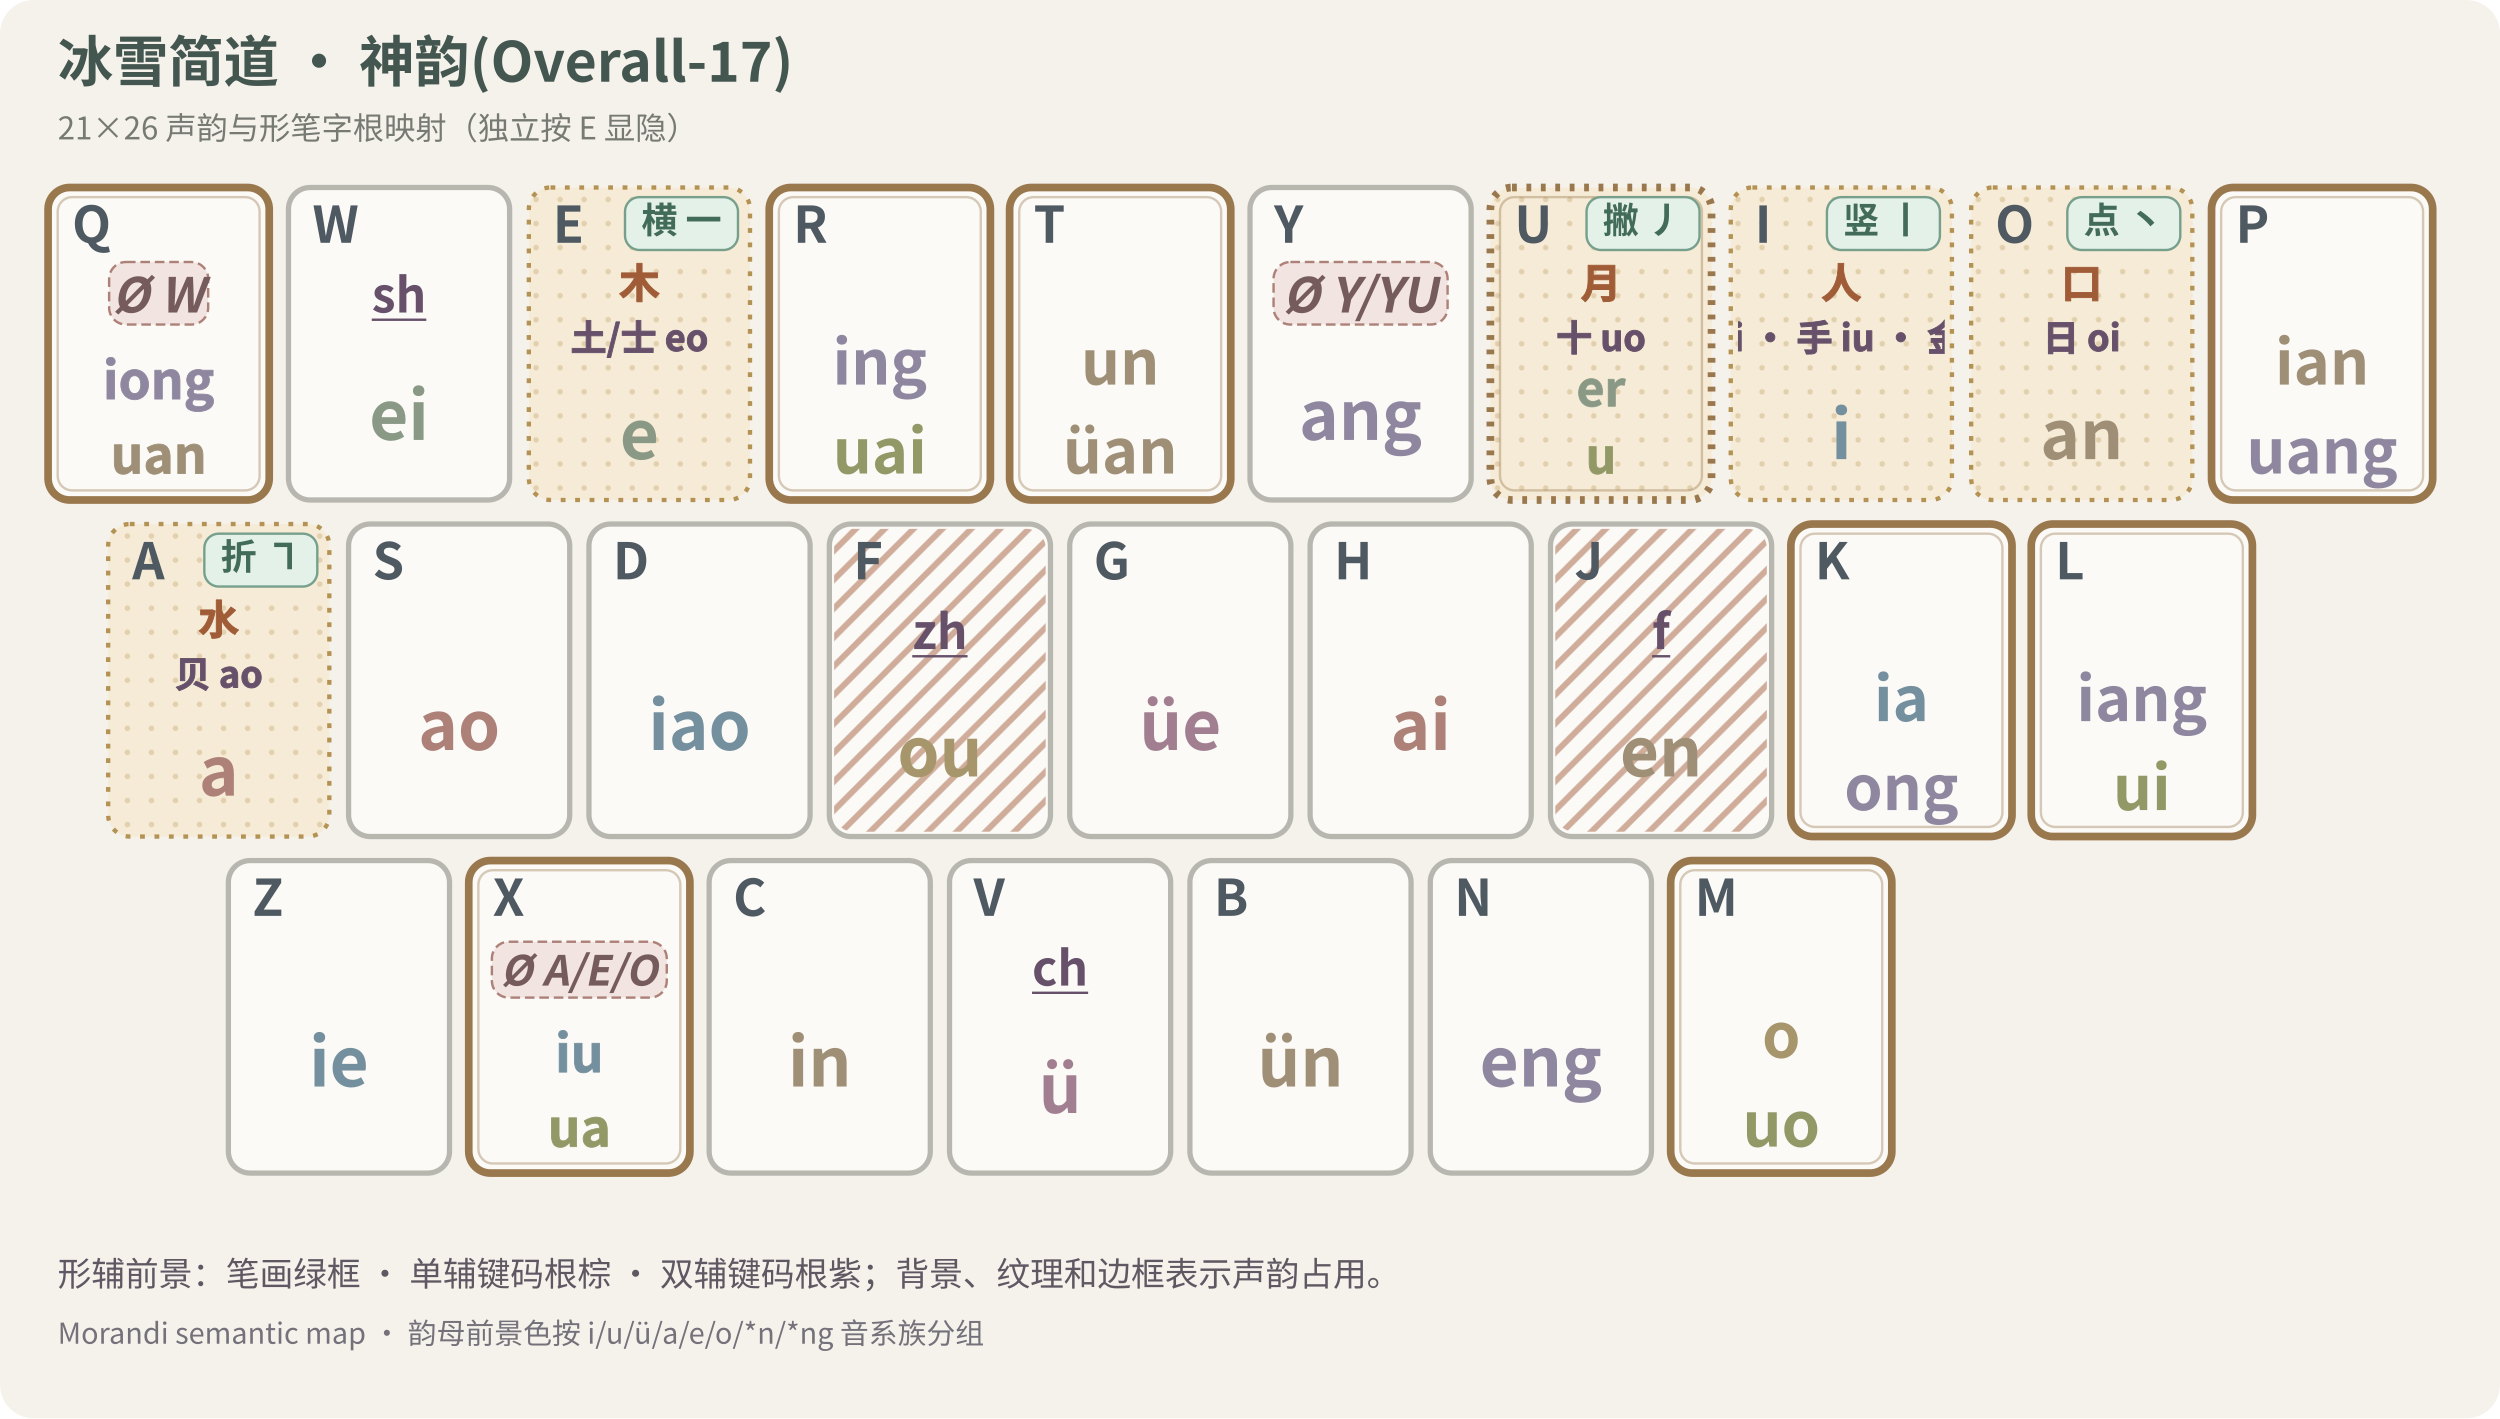
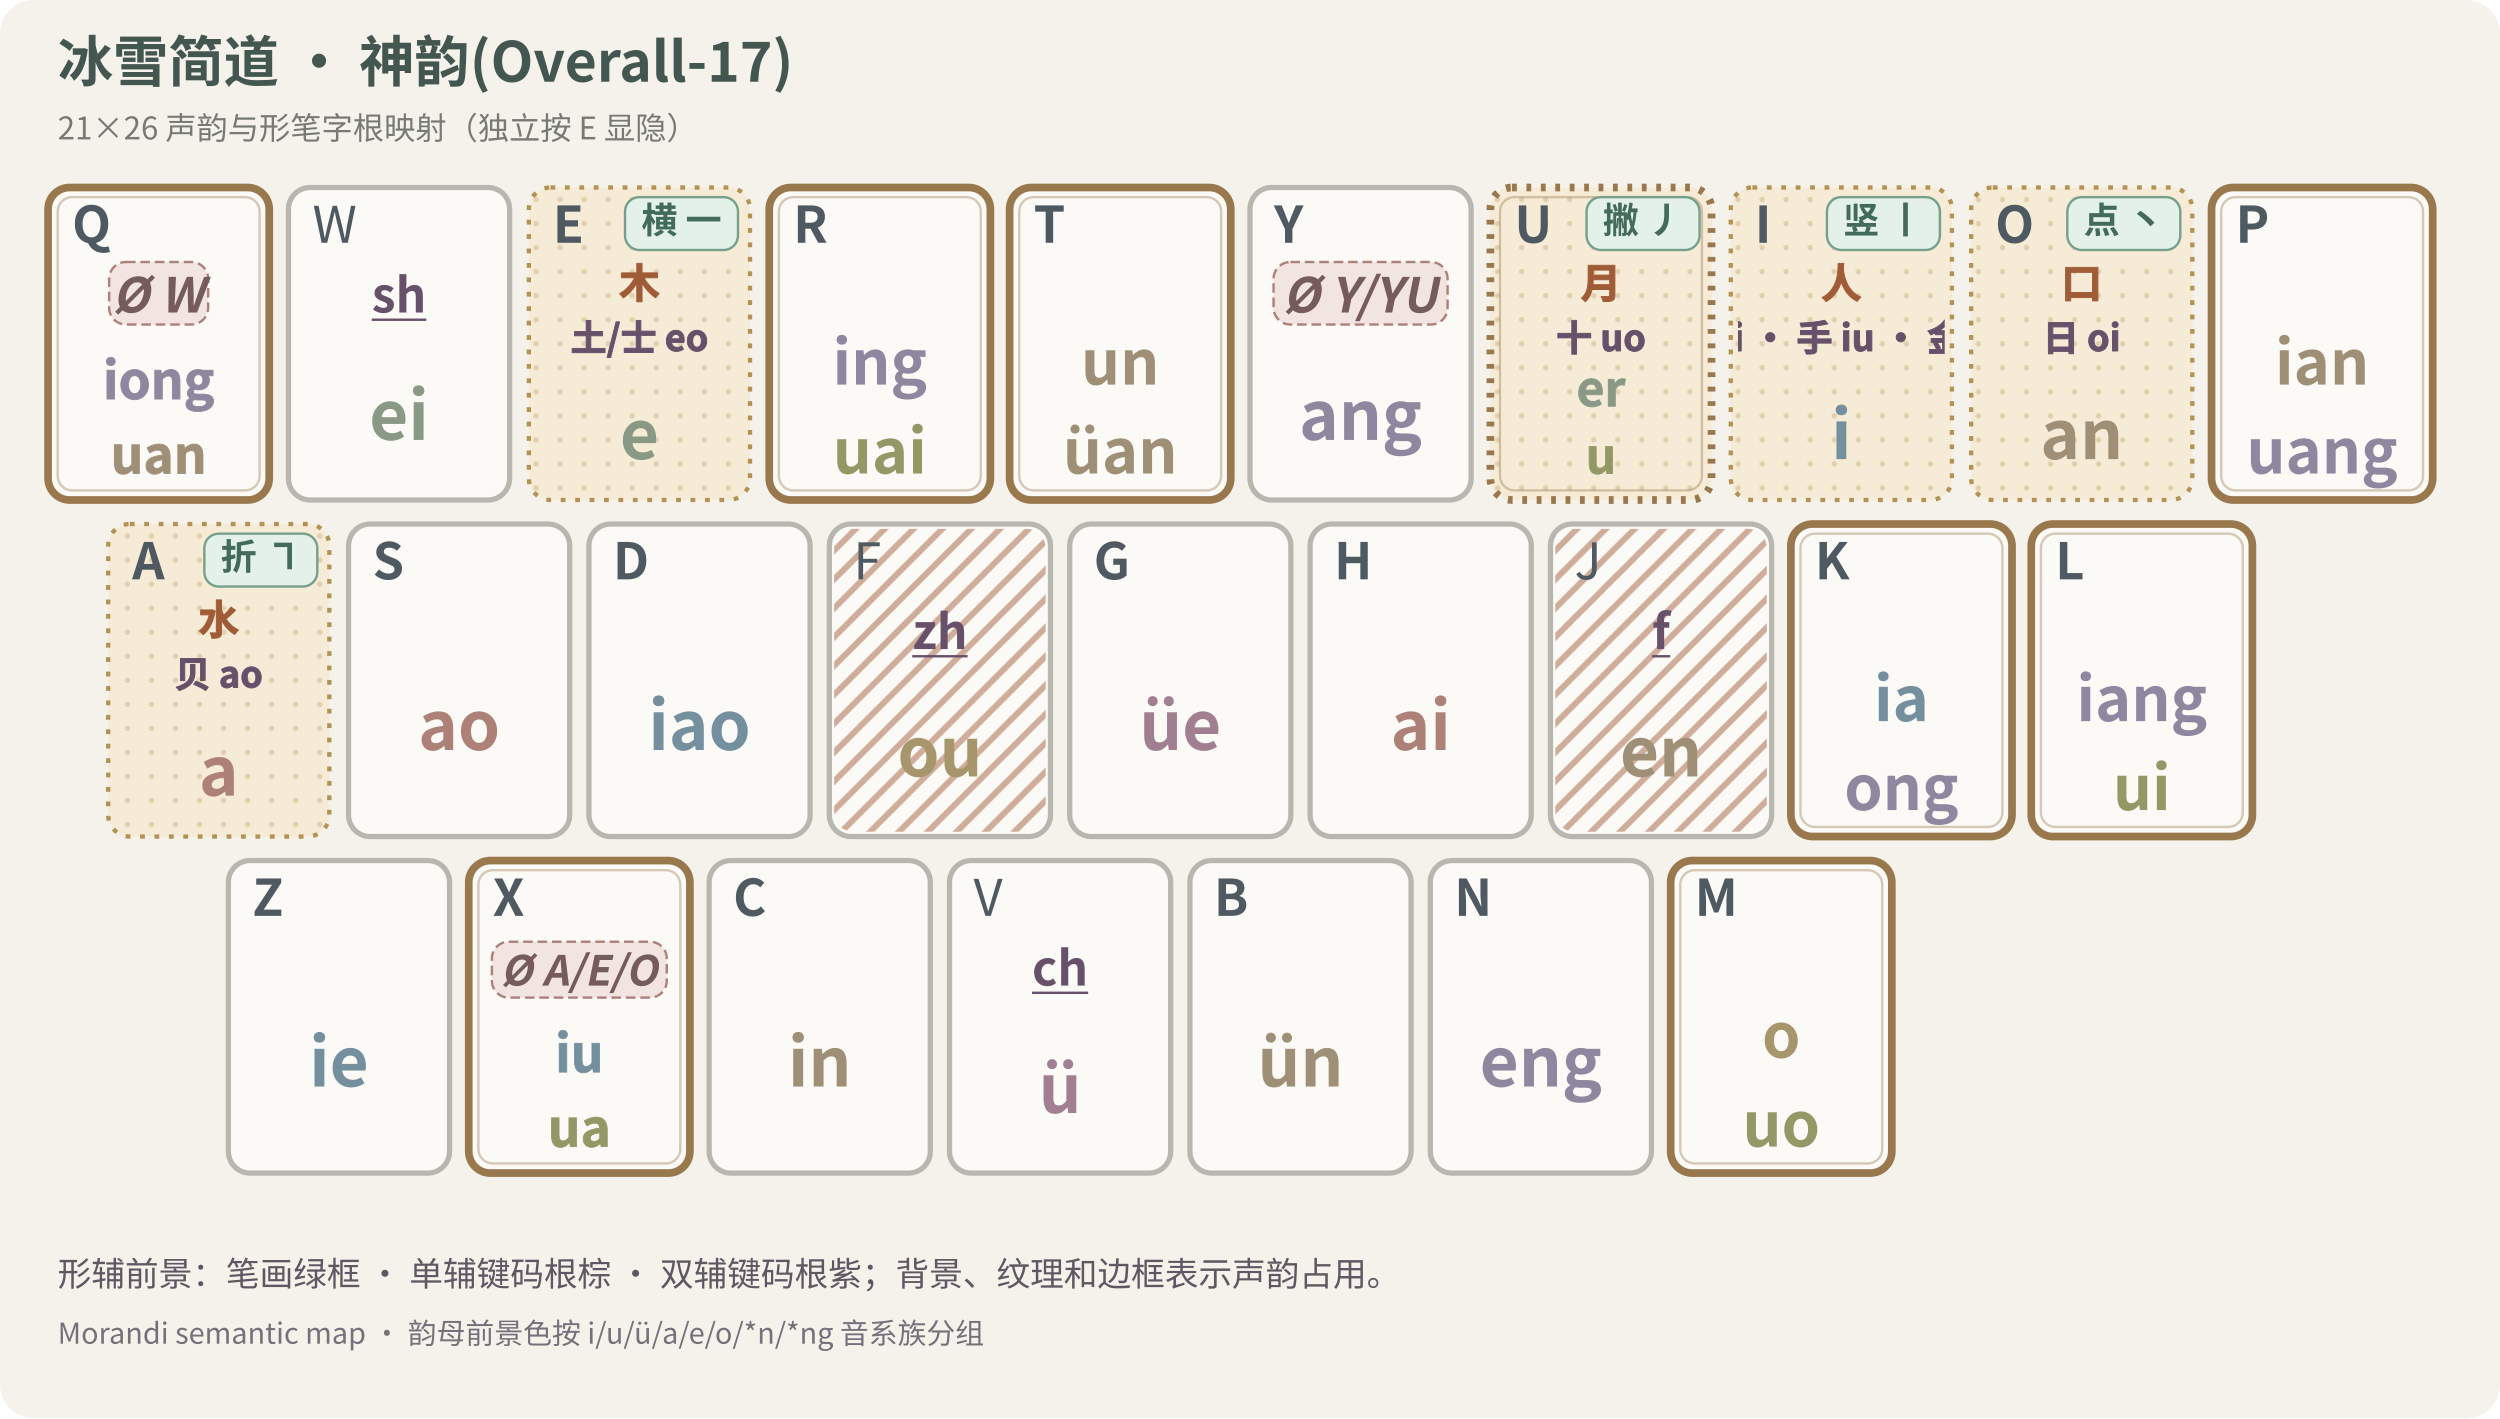
<svg xmlns="http://www.w3.org/2000/svg" class="keysvg nf4-keysvg" viewBox="0 0 1040 590" role="img" aria-labelledby="title desc">
  <defs>
    <pattern id="nf4-both" width="12" height="12" patternUnits="userSpaceOnUse">
      <rect width="12" height="12" fill="#fbfaf7" />
    </pattern>
    <pattern id="nf4-ionly" width="9" height="9" patternUnits="userSpaceOnUse">
      <rect width="9" height="9" fill="#e3eef4" />
      <path d="M2 0V9M7 0V9" stroke="#7399ad" stroke-opacity=".18" />
    </pattern>
    <pattern id="nf4-ronly" width="10" height="10" patternUnits="userSpaceOnUse">
      <rect width="10" height="10" fill="#f6ebd6" />
      <circle cx="3" cy="3" r="1.15" fill="#b39253" fill-opacity=".3" />
    </pattern>
    <pattern id="nf4-none" width="10" height="10" patternUnits="userSpaceOnUse">
      <rect width="10" height="10" fill="#eeece8" />
      <path d="M0 10L10 0" stroke="#aaa6a4" stroke-opacity=".14" />
    </pattern>
    <pattern id="nf4-multi" width="9" height="9" patternUnits="userSpaceOnUse">
      <rect width="9" height="9" fill="#f8efe2" />
      <path d="M-2 2L2-2M0 9L9 0M7 11L11 7" stroke="#9a784e" stroke-width="1.6" stroke-opacity=".27" />
    </pattern>
    <pattern id="nf4-anchor" width="12" height="12" patternUnits="userSpaceOnUse">
      <path d="M-3 3L3-3M0 12L12 0M9 15L15 9" stroke="#a05b37" stroke-width="2.5" stroke-opacity=".48" />
    </pattern>
  </defs>
  <rect width="1040" height="590" rx="14" fill="#f5f2ec" />
  <text x="24" y="34" font-family="Microsoft YaHei UI, Noto Sans CJK SC, sans-serif" font-size="23" fill="#445650" text-anchor="start" font-weight="760">冰雪简道 · 神韵(Overall-17)</text>
  <text x="24" y="58" font-family="Microsoft YaHei UI, Noto Sans CJK SC, sans-serif" font-size="13" fill="#767a73" text-anchor="start" font-weight="500">21×26 声韵与形笔字根映射（独立按 E 显隐）</text>
  <g data-key="Q" data-role="sound" data-multi="true">
    <clipPath id="snow_shenyun_shape-clip-0-0">
      <rect x="23" y="81" width="86" height="124" rx="7" />
    </clipPath>
    <rect x="20" y="78" width="92" height="130" rx="9" fill="#fbfaf7" stroke="#9a784e" stroke-width="3.2" />
    <rect x="24" y="82" width="84" height="122" rx="6" fill="none" stroke="#9a784e" stroke-opacity=".38" />
    <g clip-path="url(#snow_shenyun_shape-clip-0-0)">
      <text x="30" y="101" font-family="Microsoft YaHei UI, Noto Sans CJK SC, sans-serif" font-size="21" fill="#4f5962" text-anchor="start" font-weight="800" data-key-label="true">Q</text>
      <rect x="45.4" y="109" width="41.2" height="26" rx="7" fill="#f1e4e1" stroke="#ad8178" stroke-dasharray="4 2" />
      <text x="66" y="130" text-anchor="middle" font-family="Microsoft YaHei UI, Noto Sans CJK SC, sans-serif" font-size="20" font-weight="700" font-style="italic" fill="#765b5c">Ø W</text>
      <text x="66" y="166" font-family="Microsoft YaHei UI, Noto Sans CJK SC, sans-serif" font-size="21.39" fill="#8f879f" text-anchor="middle" font-weight="800" data-final="iong" paint-order="stroke" stroke="#8f879f" stroke-width="0.35" stroke-linejoin="round">iong</text>
      <text x="66" y="197" font-family="Microsoft YaHei UI, Noto Sans CJK SC, sans-serif" font-size="21.39" fill="#9f8f76" text-anchor="middle" font-weight="800" data-final="uan" paint-order="stroke" stroke="#9f8f76" stroke-width="0.35" stroke-linejoin="round">uan</text>
    </g>
  </g>
  <g data-key="W" data-role="sound">
    <clipPath id="snow_shenyun_shape-clip-0-1">
      <rect x="123" y="81" width="86" height="124" rx="7" />
    </clipPath>
    <rect x="120" y="78" width="92" height="130" rx="9" fill="#fbfaf7" stroke="#b8b7af" stroke-width="2.2" />
    <g clip-path="url(#snow_shenyun_shape-clip-0-1)">
-       <text x="130" y="101" font-family="Microsoft YaHei UI, Noto Sans CJK SC, sans-serif" font-size="21" fill="#4f5962" text-anchor="start" font-weight="800" data-key-label="true">W</text>
+       <text x="130" y="101" font-family="Microsoft YaHei UI, Noto Sans CJK SC, sans-serif" font-size="21" fill="#4f5962" text-anchor="start" font-weight="500" data-key-label="true">W</text>
      <text x="166" y="130" text-anchor="middle" font-family="Microsoft YaHei UI, Noto Sans CJK SC, sans-serif" font-size="20" font-weight="700" text-decoration="underline" fill="#66506a">sh</text>
      <text x="166" y="183" font-family="Microsoft YaHei UI, Noto Sans CJK SC, sans-serif" font-size="28" fill="#899985" text-anchor="middle" font-weight="600" data-final="ei">ei</text>
    </g>
  </g>
  <g data-key="E" data-role="rhyme-auxiliary">
    <clipPath id="snow_shenyun_shape-clip-0-2">
      <rect x="223" y="81" width="86" height="124" rx="7" />
    </clipPath>
    <rect x="220" y="78" width="92" height="130" rx="9" fill="url(#nf4-ronly)" stroke="#b39253" stroke-width="1.8" stroke-dasharray="2 4" />
    <g clip-path="url(#snow_shenyun_shape-clip-0-2)">
      <text x="230" y="101" font-family="Microsoft YaHei UI, Noto Sans CJK SC, sans-serif" font-size="21" fill="#4f5962" text-anchor="start" font-weight="800" data-key-label="true">E</text>
      <g data-aux-badge="stroke">
        <rect x="260" y="82" width="47" height="22" rx="6" fill="#e4f1e9" stroke="#77a08c" />
        <text x="283.5" y="97" font-family="Microsoft YaHei UI, Noto Sans CJK SC, sans-serif" font-size="15" fill="#426b59" text-anchor="middle" font-weight="750" data-aux-kind="stroke">横 一</text>
      </g>
      <text x="266" y="124" font-family="Microsoft YaHei UI, Noto Sans CJK SC, sans-serif" font-size="17" fill="#a05b37" text-anchor="middle" font-weight="800" data-aux-kind="single-root" paint-order="stroke" stroke="#a05b37" stroke-width="0.4" stroke-linejoin="round">木</text>
      <text x="266" y="146" font-family="Microsoft YaHei UI, Noto Sans CJK SC, sans-serif" font-size="15" fill="#66506a" text-anchor="middle" font-weight="800" data-aux-kind="double-root" paint-order="stroke" stroke="#66506a" stroke-width="0.4" stroke-linejoin="round">土/士 eo</text>
      <text x="266" y="191" font-family="Microsoft YaHei UI, Noto Sans CJK SC, sans-serif" font-size="28" fill="#899985" text-anchor="middle" font-weight="600" data-final="e">e</text>
    </g>
  </g>
  <g data-key="R" data-role="sound" data-multi="true">
    <clipPath id="snow_shenyun_shape-clip-0-3">
      <rect x="323" y="81" width="86" height="124" rx="7" />
    </clipPath>
    <rect x="320" y="78" width="92" height="130" rx="9" fill="#fbfaf7" stroke="#9a784e" stroke-width="3.2" />
    <rect x="324" y="82" width="84" height="122" rx="6" fill="none" stroke="#9a784e" stroke-opacity=".38" />
    <g clip-path="url(#snow_shenyun_shape-clip-0-3)">
      <text x="330" y="101" font-family="Microsoft YaHei UI, Noto Sans CJK SC, sans-serif" font-size="21" fill="#4f5962" text-anchor="start" font-weight="800" data-key-label="true">R</text>
      <text x="366" y="160" font-family="Microsoft YaHei UI, Noto Sans CJK SC, sans-serif" font-size="25.53" fill="#8f879f" text-anchor="middle" font-weight="600" data-final="ing">ing</text>
      <text x="366" y="197" font-family="Microsoft YaHei UI, Noto Sans CJK SC, sans-serif" font-size="25.53" fill="#929967" text-anchor="middle" font-weight="600" data-final="uai">uai</text>
    </g>
  </g>
  <g data-key="T" data-role="sound" data-multi="true">
    <clipPath id="snow_shenyun_shape-clip-0-4">
      <rect x="423" y="81" width="86" height="124" rx="7" />
    </clipPath>
    <rect x="420" y="78" width="92" height="130" rx="9" fill="#fbfaf7" stroke="#9a784e" stroke-width="3.2" />
    <rect x="424" y="82" width="84" height="122" rx="6" fill="none" stroke="#9a784e" stroke-opacity=".38" />
    <g clip-path="url(#snow_shenyun_shape-clip-0-4)">
      <text x="430" y="101" font-family="Microsoft YaHei UI, Noto Sans CJK SC, sans-serif" font-size="21" fill="#4f5962" text-anchor="start" font-weight="800" data-key-label="true">T</text>
      <text x="466" y="160" font-family="Microsoft YaHei UI, Noto Sans CJK SC, sans-serif" font-size="25.53" fill="#9f8f76" text-anchor="middle" font-weight="600" data-final="un">un</text>
      <text x="466" y="197" font-family="Microsoft YaHei UI, Noto Sans CJK SC, sans-serif" font-size="25.53" fill="#9f8f76" text-anchor="middle" font-weight="600" data-final="van">üan</text>
    </g>
  </g>
  <g data-key="Y" data-role="sound">
    <clipPath id="snow_shenyun_shape-clip-0-5">
      <rect x="523" y="81" width="86" height="124" rx="7" />
    </clipPath>
    <rect x="520" y="78" width="92" height="130" rx="9" fill="#fbfaf7" stroke="#b8b7af" stroke-width="2.2" />
    <g clip-path="url(#snow_shenyun_shape-clip-0-5)">
      <text x="530" y="101" font-family="Microsoft YaHei UI, Noto Sans CJK SC, sans-serif" font-size="21" fill="#4f5962" text-anchor="start" font-weight="800" data-key-label="true">Y</text>
      <rect x="529.8" y="109" width="72.4" height="26" rx="7" fill="#f1e4e1" stroke="#ad8178" stroke-dasharray="4 2" />
      <text x="566" y="130" text-anchor="middle" font-family="Microsoft YaHei UI, Noto Sans CJK SC, sans-serif" font-size="20" font-weight="700" font-style="italic" fill="#765b5c">Ø Y/YU</text>
      <text x="566" y="183" font-family="Microsoft YaHei UI, Noto Sans CJK SC, sans-serif" font-size="28" fill="#8f879f" text-anchor="middle" font-weight="600" data-final="ang">ang</text>
    </g>
  </g>
  <g data-key="U" data-role="rhyme-auxiliary" data-multi="true">
    <clipPath id="snow_shenyun_shape-clip-0-6">
      <rect x="623" y="81" width="86" height="124" rx="7" />
    </clipPath>
    <rect x="620" y="78" width="92" height="130" rx="9" fill="url(#nf4-ronly)" stroke="#9a784e" stroke-width="3.2" stroke-dasharray="2 4" />
    <rect x="624" y="82" width="84" height="122" rx="6" fill="none" stroke="#9a784e" stroke-opacity=".38" />
    <g clip-path="url(#snow_shenyun_shape-clip-0-6)">
      <text x="630" y="101" font-family="Microsoft YaHei UI, Noto Sans CJK SC, sans-serif" font-size="21" fill="#4f5962" text-anchor="start" font-weight="800" data-key-label="true">U</text>
      <g data-aux-badge="stroke">
        <rect x="660" y="82" width="47" height="22" rx="6" fill="#e4f1e9" stroke="#77a08c" />
        <text x="683.5" y="97" font-family="Microsoft YaHei UI, Noto Sans CJK SC, sans-serif" font-size="15" fill="#426b59" text-anchor="middle" font-weight="750" data-aux-kind="stroke">撇 丿</text>
      </g>
      <text x="666" y="124" font-family="Microsoft YaHei UI, Noto Sans CJK SC, sans-serif" font-size="17" fill="#a05b37" text-anchor="middle" font-weight="800" data-aux-kind="single-root" paint-order="stroke" stroke="#a05b37" stroke-width="0.4" stroke-linejoin="round">月</text>
      <text x="666" y="146" font-family="Microsoft YaHei UI, Noto Sans CJK SC, sans-serif" font-size="15" fill="#66506a" text-anchor="middle" font-weight="800" data-aux-kind="double-root" paint-order="stroke" stroke="#66506a" stroke-width="0.4" stroke-linejoin="round">十 uo</text>
      <text x="666" y="169" font-family="Microsoft YaHei UI, Noto Sans CJK SC, sans-serif" font-size="20" fill="#899985" text-anchor="middle" font-weight="800" data-final="er" paint-order="stroke" stroke="#899985" stroke-width="0.35" stroke-linejoin="round">er</text>
      <text x="666" y="197" font-family="Microsoft YaHei UI, Noto Sans CJK SC, sans-serif" font-size="20" fill="#929967" text-anchor="middle" font-weight="800" data-final="u" paint-order="stroke" stroke="#929967" stroke-width="0.35" stroke-linejoin="round">u</text>
    </g>
  </g>
  <g data-key="I" data-role="rhyme-auxiliary">
    <clipPath id="snow_shenyun_shape-clip-0-7">
      <rect x="723" y="81" width="86" height="124" rx="7" />
    </clipPath>
    <rect x="720" y="78" width="92" height="130" rx="9" fill="url(#nf4-ronly)" stroke="#b39253" stroke-width="1.8" stroke-dasharray="2 4" />
    <g clip-path="url(#snow_shenyun_shape-clip-0-7)">
      <text x="730" y="101" font-family="Microsoft YaHei UI, Noto Sans CJK SC, sans-serif" font-size="21" fill="#4f5962" text-anchor="start" font-weight="800" data-key-label="true">I</text>
      <g data-aux-badge="stroke">
        <rect x="760" y="82" width="47" height="22" rx="6" fill="#e4f1e9" stroke="#77a08c" />
        <text x="783.5" y="97" font-family="Microsoft YaHei UI, Noto Sans CJK SC, sans-serif" font-size="15" fill="#426b59" text-anchor="middle" font-weight="750" data-aux-kind="stroke">竖 丨</text>
      </g>
      <text x="766" y="124" font-family="Microsoft YaHei UI, Noto Sans CJK SC, sans-serif" font-size="17" fill="#a05b37" text-anchor="middle" font-weight="800" data-aux-kind="single-root" paint-order="stroke" stroke="#a05b37" stroke-width="0.4" stroke-linejoin="round">人</text>
      <text x="766" y="146" font-family="Microsoft YaHei UI, Noto Sans CJK SC, sans-serif" font-size="15" fill="#66506a" text-anchor="middle" font-weight="800" data-aux-kind="double-root" textLength="76" lengthAdjust="spacingAndGlyphs" paint-order="stroke" stroke="#66506a" stroke-width="0.4" stroke-linejoin="round">艹 ii · 手 iu · 金 io</text>
      <text x="766" y="191" font-family="Microsoft YaHei UI, Noto Sans CJK SC, sans-serif" font-size="28" fill="#748f9e" text-anchor="middle" font-weight="600" data-final="i">i</text>
    </g>
  </g>
  <g data-key="O" data-role="rhyme-auxiliary">
    <clipPath id="snow_shenyun_shape-clip-0-8">
      <rect x="823" y="81" width="86" height="124" rx="7" />
    </clipPath>
    <rect x="820" y="78" width="92" height="130" rx="9" fill="url(#nf4-ronly)" stroke="#b39253" stroke-width="1.8" stroke-dasharray="2 4" />
    <g clip-path="url(#snow_shenyun_shape-clip-0-8)">
      <text x="830" y="101" font-family="Microsoft YaHei UI, Noto Sans CJK SC, sans-serif" font-size="21" fill="#4f5962" text-anchor="start" font-weight="800" data-key-label="true">O</text>
      <g data-aux-badge="stroke">
        <rect x="860" y="82" width="47" height="22" rx="6" fill="#e4f1e9" stroke="#77a08c" />
        <text x="883.5" y="97" font-family="Microsoft YaHei UI, Noto Sans CJK SC, sans-serif" font-size="15" fill="#426b59" text-anchor="middle" font-weight="750" data-aux-kind="stroke">点 丶</text>
      </g>
      <text x="866" y="124" font-family="Microsoft YaHei UI, Noto Sans CJK SC, sans-serif" font-size="17" fill="#a05b37" text-anchor="middle" font-weight="800" data-aux-kind="single-root" paint-order="stroke" stroke="#a05b37" stroke-width="0.4" stroke-linejoin="round">口</text>
      <text x="866" y="146" font-family="Microsoft YaHei UI, Noto Sans CJK SC, sans-serif" font-size="15" fill="#66506a" text-anchor="middle" font-weight="800" data-aux-kind="double-root" paint-order="stroke" stroke="#66506a" stroke-width="0.4" stroke-linejoin="round">日 oi</text>
      <text x="866" y="191" font-family="Microsoft YaHei UI, Noto Sans CJK SC, sans-serif" font-size="28" fill="#9f8f76" text-anchor="middle" font-weight="600" data-final="an">an</text>
    </g>
  </g>
  <g data-key="P" data-role="sound" data-multi="true">
    <clipPath id="snow_shenyun_shape-clip-0-9">
      <rect x="923" y="81" width="86" height="124" rx="7" />
    </clipPath>
    <rect x="920" y="78" width="92" height="130" rx="9" fill="#fbfaf7" stroke="#9a784e" stroke-width="3.2" />
    <rect x="924" y="82" width="84" height="122" rx="6" fill="none" stroke="#9a784e" stroke-opacity=".38" />
    <g clip-path="url(#snow_shenyun_shape-clip-0-9)">
      <text x="930" y="101" font-family="Microsoft YaHei UI, Noto Sans CJK SC, sans-serif" font-size="21" fill="#4f5962" text-anchor="start" font-weight="800" data-key-label="true">P</text>
      <text x="966" y="160" font-family="Microsoft YaHei UI, Noto Sans CJK SC, sans-serif" font-size="25.53" fill="#9f8f76" text-anchor="middle" font-weight="600" data-final="ian">ian</text>
      <text x="966" y="197" font-family="Microsoft YaHei UI, Noto Sans CJK SC, sans-serif" font-size="25.53" fill="#8f879f" text-anchor="middle" font-weight="600" data-final="uang">uang</text>
    </g>
  </g>
  <g data-key="A" data-role="rhyme-auxiliary">
    <clipPath id="snow_shenyun_shape-clip-1-0">
      <rect x="48" y="221" width="86" height="124" rx="7" />
    </clipPath>
    <rect x="45" y="218" width="92" height="130" rx="9" fill="url(#nf4-ronly)" stroke="#b39253" stroke-width="1.8" stroke-dasharray="2 4" />
    <g clip-path="url(#snow_shenyun_shape-clip-1-0)">
      <text x="55" y="241" font-family="Microsoft YaHei UI, Noto Sans CJK SC, sans-serif" font-size="21" fill="#4f5962" text-anchor="start" font-weight="800" data-key-label="true">A</text>
      <g data-aux-badge="stroke">
        <rect x="85" y="222" width="47" height="22" rx="6" fill="#e4f1e9" stroke="#77a08c" />
        <text x="108.5" y="237" font-family="Microsoft YaHei UI, Noto Sans CJK SC, sans-serif" font-size="15" fill="#426b59" text-anchor="middle" font-weight="750" data-aux-kind="stroke">折 ㇕</text>
      </g>
      <text x="91" y="264" font-family="Microsoft YaHei UI, Noto Sans CJK SC, sans-serif" font-size="17" fill="#a05b37" text-anchor="middle" font-weight="800" data-aux-kind="single-root" paint-order="stroke" stroke="#a05b37" stroke-width="0.4" stroke-linejoin="round">水</text>
      <text x="91" y="286" font-family="Microsoft YaHei UI, Noto Sans CJK SC, sans-serif" font-size="15" fill="#66506a" text-anchor="middle" font-weight="800" data-aux-kind="double-root" paint-order="stroke" stroke="#66506a" stroke-width="0.4" stroke-linejoin="round">贝 ao</text>
      <text x="91" y="331" font-family="Microsoft YaHei UI, Noto Sans CJK SC, sans-serif" font-size="28" fill="#ad8178" text-anchor="middle" font-weight="600" data-final="a">a</text>
    </g>
  </g>
  <g data-key="S" data-role="sound">
    <clipPath id="snow_shenyun_shape-clip-1-1">
      <rect x="148" y="221" width="86" height="124" rx="7" />
    </clipPath>
    <rect x="145" y="218" width="92" height="130" rx="9" fill="#fbfaf7" stroke="#b8b7af" stroke-width="2.2" />
    <g clip-path="url(#snow_shenyun_shape-clip-1-1)">
      <text x="155" y="241" font-family="Microsoft YaHei UI, Noto Sans CJK SC, sans-serif" font-size="21" fill="#4f5962" text-anchor="start" font-weight="800" data-key-label="true">S</text>
      <text x="191" y="312" font-family="Microsoft YaHei UI, Noto Sans CJK SC, sans-serif" font-size="28" fill="#ad8178" text-anchor="middle" font-weight="600" data-final="ao">ao</text>
    </g>
  </g>
  <g data-key="D" data-role="sound">
    <clipPath id="snow_shenyun_shape-clip-1-2">
      <rect x="248" y="221" width="86" height="124" rx="7" />
    </clipPath>
    <rect x="245" y="218" width="92" height="130" rx="9" fill="#fbfaf7" stroke="#b8b7af" stroke-width="2.2" />
    <g clip-path="url(#snow_shenyun_shape-clip-1-2)">
      <text x="255" y="241" font-family="Microsoft YaHei UI, Noto Sans CJK SC, sans-serif" font-size="21" fill="#4f5962" text-anchor="start" font-weight="800" data-key-label="true">D</text>
      <text x="291" y="312" font-family="Microsoft YaHei UI, Noto Sans CJK SC, sans-serif" font-size="28" fill="#748f9e" text-anchor="middle" font-weight="600" data-final="iao">iao</text>
    </g>
  </g>
  <g data-key="F" data-role="sound">
    <clipPath id="snow_shenyun_shape-clip-1-3">
      <rect x="348" y="221" width="86" height="124" rx="7" />
    </clipPath>
    <rect x="345" y="218" width="92" height="130" rx="9" fill="#fbfaf7" stroke="#b8b7af" stroke-width="2.2" />
    <rect x="347" y="220" width="88" height="126" rx="8" fill="url(#nf4-anchor)" pointer-events="none" />
    <g clip-path="url(#snow_shenyun_shape-clip-1-3)">
-       <text x="355" y="241" font-family="Microsoft YaHei UI, Noto Sans CJK SC, sans-serif" font-size="21" fill="#4f5962" text-anchor="start" font-weight="800" data-key-label="true">F</text>
+       <text x="355" y="241" font-family="Microsoft YaHei UI, Noto Sans CJK SC, sans-serif" font-size="21" fill="#4f5962" text-anchor="start" font-weight="500" data-key-label="true">F</text>
      <text x="391" y="270" text-anchor="middle" font-family="Microsoft YaHei UI, Noto Sans CJK SC, sans-serif" font-size="20" font-weight="700" text-decoration="underline" fill="#66506a">zh</text>
      <text x="391" y="323" font-family="Microsoft YaHei UI, Noto Sans CJK SC, sans-serif" font-size="28" fill="#a7966c" text-anchor="middle" font-weight="600" data-final="ou">ou</text>
    </g>
  </g>
  <g data-key="G" data-role="sound">
    <clipPath id="snow_shenyun_shape-clip-1-4">
      <rect x="448" y="221" width="86" height="124" rx="7" />
    </clipPath>
    <rect x="445" y="218" width="92" height="130" rx="9" fill="#fbfaf7" stroke="#b8b7af" stroke-width="2.2" />
    <g clip-path="url(#snow_shenyun_shape-clip-1-4)">
      <text x="455" y="241" font-family="Microsoft YaHei UI, Noto Sans CJK SC, sans-serif" font-size="21" fill="#4f5962" text-anchor="start" font-weight="800" data-key-label="true">G</text>
      <text x="491" y="312" font-family="Microsoft YaHei UI, Noto Sans CJK SC, sans-serif" font-size="28" fill="#a17f91" text-anchor="middle" font-weight="600" data-final="ve">üe</text>
    </g>
  </g>
  <g data-key="H" data-role="sound">
    <clipPath id="snow_shenyun_shape-clip-1-5">
      <rect x="548" y="221" width="86" height="124" rx="7" />
    </clipPath>
    <rect x="545" y="218" width="92" height="130" rx="9" fill="#fbfaf7" stroke="#b8b7af" stroke-width="2.2" />
    <g clip-path="url(#snow_shenyun_shape-clip-1-5)">
      <text x="555" y="241" font-family="Microsoft YaHei UI, Noto Sans CJK SC, sans-serif" font-size="21" fill="#4f5962" text-anchor="start" font-weight="800" data-key-label="true">H</text>
      <text x="591" y="312" font-family="Microsoft YaHei UI, Noto Sans CJK SC, sans-serif" font-size="28" fill="#ad8178" text-anchor="middle" font-weight="600" data-final="ai">ai</text>
    </g>
  </g>
  <g data-key="J" data-role="sound">
    <clipPath id="snow_shenyun_shape-clip-1-6">
      <rect x="648" y="221" width="86" height="124" rx="7" />
    </clipPath>
    <rect x="645" y="218" width="92" height="130" rx="9" fill="#fbfaf7" stroke="#b8b7af" stroke-width="2.2" />
    <rect x="647" y="220" width="88" height="126" rx="8" fill="url(#nf4-anchor)" pointer-events="none" />
    <g clip-path="url(#snow_shenyun_shape-clip-1-6)">
-       <text x="655" y="241" font-family="Microsoft YaHei UI, Noto Sans CJK SC, sans-serif" font-size="21" fill="#4f5962" text-anchor="start" font-weight="800" data-key-label="true">J</text>
+       <text x="655" y="241" font-family="Microsoft YaHei UI, Noto Sans CJK SC, sans-serif" font-size="21" fill="#4f5962" text-anchor="start" font-weight="500" data-key-label="true">J</text>
      <text x="691" y="270" text-anchor="middle" font-family="Microsoft YaHei UI, Noto Sans CJK SC, sans-serif" font-size="20" font-weight="700" text-decoration="underline" fill="#66506a">f</text>
      <text x="691" y="323" font-family="Microsoft YaHei UI, Noto Sans CJK SC, sans-serif" font-size="28" fill="#9f8f76" text-anchor="middle" font-weight="600" data-final="en">en</text>
    </g>
  </g>
  <g data-key="K" data-role="sound" data-multi="true">
    <clipPath id="snow_shenyun_shape-clip-1-7">
      <rect x="748" y="221" width="86" height="124" rx="7" />
    </clipPath>
    <rect x="745" y="218" width="92" height="130" rx="9" fill="#fbfaf7" stroke="#9a784e" stroke-width="3.2" />
    <rect x="749" y="222" width="84" height="122" rx="6" fill="none" stroke="#9a784e" stroke-opacity=".38" />
    <g clip-path="url(#snow_shenyun_shape-clip-1-7)">
      <text x="755" y="241" font-family="Microsoft YaHei UI, Noto Sans CJK SC, sans-serif" font-size="21" fill="#4f5962" text-anchor="start" font-weight="800" data-key-label="true">K</text>
      <text x="791" y="300" font-family="Microsoft YaHei UI, Noto Sans CJK SC, sans-serif" font-size="25.53" fill="#748f9e" text-anchor="middle" font-weight="600" data-final="ia">ia</text>
      <text x="791" y="337" font-family="Microsoft YaHei UI, Noto Sans CJK SC, sans-serif" font-size="25.53" fill="#8f879f" text-anchor="middle" font-weight="600" data-final="ong">ong</text>
    </g>
  </g>
  <g data-key="L" data-role="sound" data-multi="true">
    <clipPath id="snow_shenyun_shape-clip-1-8">
      <rect x="848" y="221" width="86" height="124" rx="7" />
    </clipPath>
    <rect x="845" y="218" width="92" height="130" rx="9" fill="#fbfaf7" stroke="#9a784e" stroke-width="3.2" />
    <rect x="849" y="222" width="84" height="122" rx="6" fill="none" stroke="#9a784e" stroke-opacity=".38" />
    <g clip-path="url(#snow_shenyun_shape-clip-1-8)">
      <text x="855" y="241" font-family="Microsoft YaHei UI, Noto Sans CJK SC, sans-serif" font-size="21" fill="#4f5962" text-anchor="start" font-weight="800" data-key-label="true">L</text>
      <text x="891" y="300" font-family="Microsoft YaHei UI, Noto Sans CJK SC, sans-serif" font-size="25.53" fill="#8f879f" text-anchor="middle" font-weight="600" data-final="iang">iang</text>
      <text x="891" y="337" font-family="Microsoft YaHei UI, Noto Sans CJK SC, sans-serif" font-size="25.53" fill="#929967" text-anchor="middle" font-weight="600" data-final="ui">ui</text>
    </g>
  </g>
  <g data-key="Z" data-role="sound">
    <clipPath id="snow_shenyun_shape-clip-2-0">
      <rect x="98" y="361" width="86" height="124" rx="7" />
    </clipPath>
    <rect x="95" y="358" width="92" height="130" rx="9" fill="#fbfaf7" stroke="#b8b7af" stroke-width="2.2" />
    <g clip-path="url(#snow_shenyun_shape-clip-2-0)">
      <text x="105" y="381" font-family="Microsoft YaHei UI, Noto Sans CJK SC, sans-serif" font-size="21" fill="#4f5962" text-anchor="start" font-weight="800" data-key-label="true">Z</text>
      <text x="141" y="452" font-family="Microsoft YaHei UI, Noto Sans CJK SC, sans-serif" font-size="28" fill="#748f9e" text-anchor="middle" font-weight="600" data-final="ie">ie</text>
    </g>
  </g>
  <g data-key="X" data-role="sound" data-multi="true">
    <clipPath id="snow_shenyun_shape-clip-2-1">
      <rect x="198" y="361" width="86" height="124" rx="7" />
    </clipPath>
    <rect x="195" y="358" width="92" height="130" rx="9" fill="#fbfaf7" stroke="#9a784e" stroke-width="3.2" />
    <rect x="199" y="362" width="84" height="122" rx="6" fill="none" stroke="#9a784e" stroke-opacity=".38" />
    <g clip-path="url(#snow_shenyun_shape-clip-2-1)">
      <text x="205" y="381" font-family="Microsoft YaHei UI, Noto Sans CJK SC, sans-serif" font-size="21" fill="#4f5962" text-anchor="start" font-weight="800" data-key-label="true">X</text>
      <rect x="204.621" y="391.759" width="72.759" height="23.241" rx="7" fill="#f1e4e1" stroke="#ad8178" stroke-dasharray="4 2" />
      <text x="241" y="410" text-anchor="middle" font-family="Microsoft YaHei UI, Noto Sans CJK SC, sans-serif" font-size="17.241" font-weight="700" font-style="italic" fill="#765b5c">Ø A/E/O</text>
      <text x="241" y="446" font-family="Microsoft YaHei UI, Noto Sans CJK SC, sans-serif" font-size="21.39" fill="#748f9e" text-anchor="middle" font-weight="800" data-final="iu" paint-order="stroke" stroke="#748f9e" stroke-width="0.35" stroke-linejoin="round">iu</text>
      <text x="241" y="477" font-family="Microsoft YaHei UI, Noto Sans CJK SC, sans-serif" font-size="21.39" fill="#929967" text-anchor="middle" font-weight="800" data-final="ua" paint-order="stroke" stroke="#929967" stroke-width="0.35" stroke-linejoin="round">ua</text>
    </g>
  </g>
  <g data-key="C" data-role="sound">
    <clipPath id="snow_shenyun_shape-clip-2-2">
      <rect x="298" y="361" width="86" height="124" rx="7" />
    </clipPath>
    <rect x="295" y="358" width="92" height="130" rx="9" fill="#fbfaf7" stroke="#b8b7af" stroke-width="2.2" />
    <g clip-path="url(#snow_shenyun_shape-clip-2-2)">
      <text x="305" y="381" font-family="Microsoft YaHei UI, Noto Sans CJK SC, sans-serif" font-size="21" fill="#4f5962" text-anchor="start" font-weight="800" data-key-label="true">C</text>
      <text x="341" y="452" font-family="Microsoft YaHei UI, Noto Sans CJK SC, sans-serif" font-size="28" fill="#9f8f76" text-anchor="middle" font-weight="600" data-final="in">in</text>
    </g>
  </g>
  <g data-key="V" data-role="sound">
    <clipPath id="snow_shenyun_shape-clip-2-3">
      <rect x="398" y="361" width="86" height="124" rx="7" />
    </clipPath>
    <rect x="395" y="358" width="92" height="130" rx="9" fill="#fbfaf7" stroke="#b8b7af" stroke-width="2.2" />
    <g clip-path="url(#snow_shenyun_shape-clip-2-3)">
-       <text x="405" y="381" font-family="Microsoft YaHei UI, Noto Sans CJK SC, sans-serif" font-size="21" fill="#4f5962" text-anchor="start" font-weight="800" data-key-label="true">V</text>
+       <text x="405" y="381" font-family="Microsoft YaHei UI, Noto Sans CJK SC, sans-serif" font-size="21" fill="#4f5962" text-anchor="start" font-weight="500" data-key-label="true">V</text>
      <text x="441" y="410" text-anchor="middle" font-family="Microsoft YaHei UI, Noto Sans CJK SC, sans-serif" font-size="20" font-weight="700" text-decoration="underline" fill="#66506a">ch</text>
      <text x="441" y="463" font-family="Microsoft YaHei UI, Noto Sans CJK SC, sans-serif" font-size="28" fill="#a17f91" text-anchor="middle" font-weight="600" data-final="v">ü</text>
    </g>
  </g>
  <g data-key="B" data-role="sound">
    <clipPath id="snow_shenyun_shape-clip-2-4">
      <rect x="498" y="361" width="86" height="124" rx="7" />
    </clipPath>
    <rect x="495" y="358" width="92" height="130" rx="9" fill="#fbfaf7" stroke="#b8b7af" stroke-width="2.2" />
    <g clip-path="url(#snow_shenyun_shape-clip-2-4)">
      <text x="505" y="381" font-family="Microsoft YaHei UI, Noto Sans CJK SC, sans-serif" font-size="21" fill="#4f5962" text-anchor="start" font-weight="800" data-key-label="true">B</text>
      <text x="541" y="452" font-family="Microsoft YaHei UI, Noto Sans CJK SC, sans-serif" font-size="28" fill="#9f8f76" text-anchor="middle" font-weight="600" data-final="vn">ün</text>
    </g>
  </g>
  <g data-key="N" data-role="sound">
    <clipPath id="snow_shenyun_shape-clip-2-5">
      <rect x="598" y="361" width="86" height="124" rx="7" />
    </clipPath>
    <rect x="595" y="358" width="92" height="130" rx="9" fill="#fbfaf7" stroke="#b8b7af" stroke-width="2.2" />
    <g clip-path="url(#snow_shenyun_shape-clip-2-5)">
      <text x="605" y="381" font-family="Microsoft YaHei UI, Noto Sans CJK SC, sans-serif" font-size="21" fill="#4f5962" text-anchor="start" font-weight="800" data-key-label="true">N</text>
      <text x="641" y="452" font-family="Microsoft YaHei UI, Noto Sans CJK SC, sans-serif" font-size="28" fill="#8f879f" text-anchor="middle" font-weight="600" data-final="eng">eng</text>
    </g>
  </g>
  <g data-key="M" data-role="sound" data-multi="true">
    <clipPath id="snow_shenyun_shape-clip-2-6">
      <rect x="698" y="361" width="86" height="124" rx="7" />
    </clipPath>
    <rect x="695" y="358" width="92" height="130" rx="9" fill="#fbfaf7" stroke="#9a784e" stroke-width="3.2" />
    <rect x="699" y="362" width="84" height="122" rx="6" fill="none" stroke="#9a784e" stroke-opacity=".38" />
    <g clip-path="url(#snow_shenyun_shape-clip-2-6)">
      <text x="705" y="381" font-family="Microsoft YaHei UI, Noto Sans CJK SC, sans-serif" font-size="21" fill="#4f5962" text-anchor="start" font-weight="800" data-key-label="true">M</text>
      <text x="741" y="440" font-family="Microsoft YaHei UI, Noto Sans CJK SC, sans-serif" font-size="25.53" fill="#a7966c" text-anchor="middle" font-weight="600" data-final="o">o</text>
      <text x="741" y="477" font-family="Microsoft YaHei UI, Noto Sans CJK SC, sans-serif" font-size="25.53" fill="#929967" text-anchor="middle" font-weight="600" data-final="uo">uo</text>
    </g>
  </g>
  <text x="24" y="535" font-family="Microsoft YaHei UI, Noto Sans CJK SC, sans-serif" font-size="14" fill="#5f5862" text-anchor="start" font-weight="500">形辅前景：笔画绿框 · 单辅键码根棕 · 双辅键码根紫；背景、纹理和边框表示声韵占用。</text>
  <text x="24" y="559" font-family="Microsoft YaHei UI, Noto Sans CJK SC, sans-serif" font-size="12" fill="#74717a" text-anchor="start" font-weight="500">Morandi semantic map · 韵母前景色按 i/u/ü/a/e/o/*n/*ng 音系族分组</text>
</svg>
